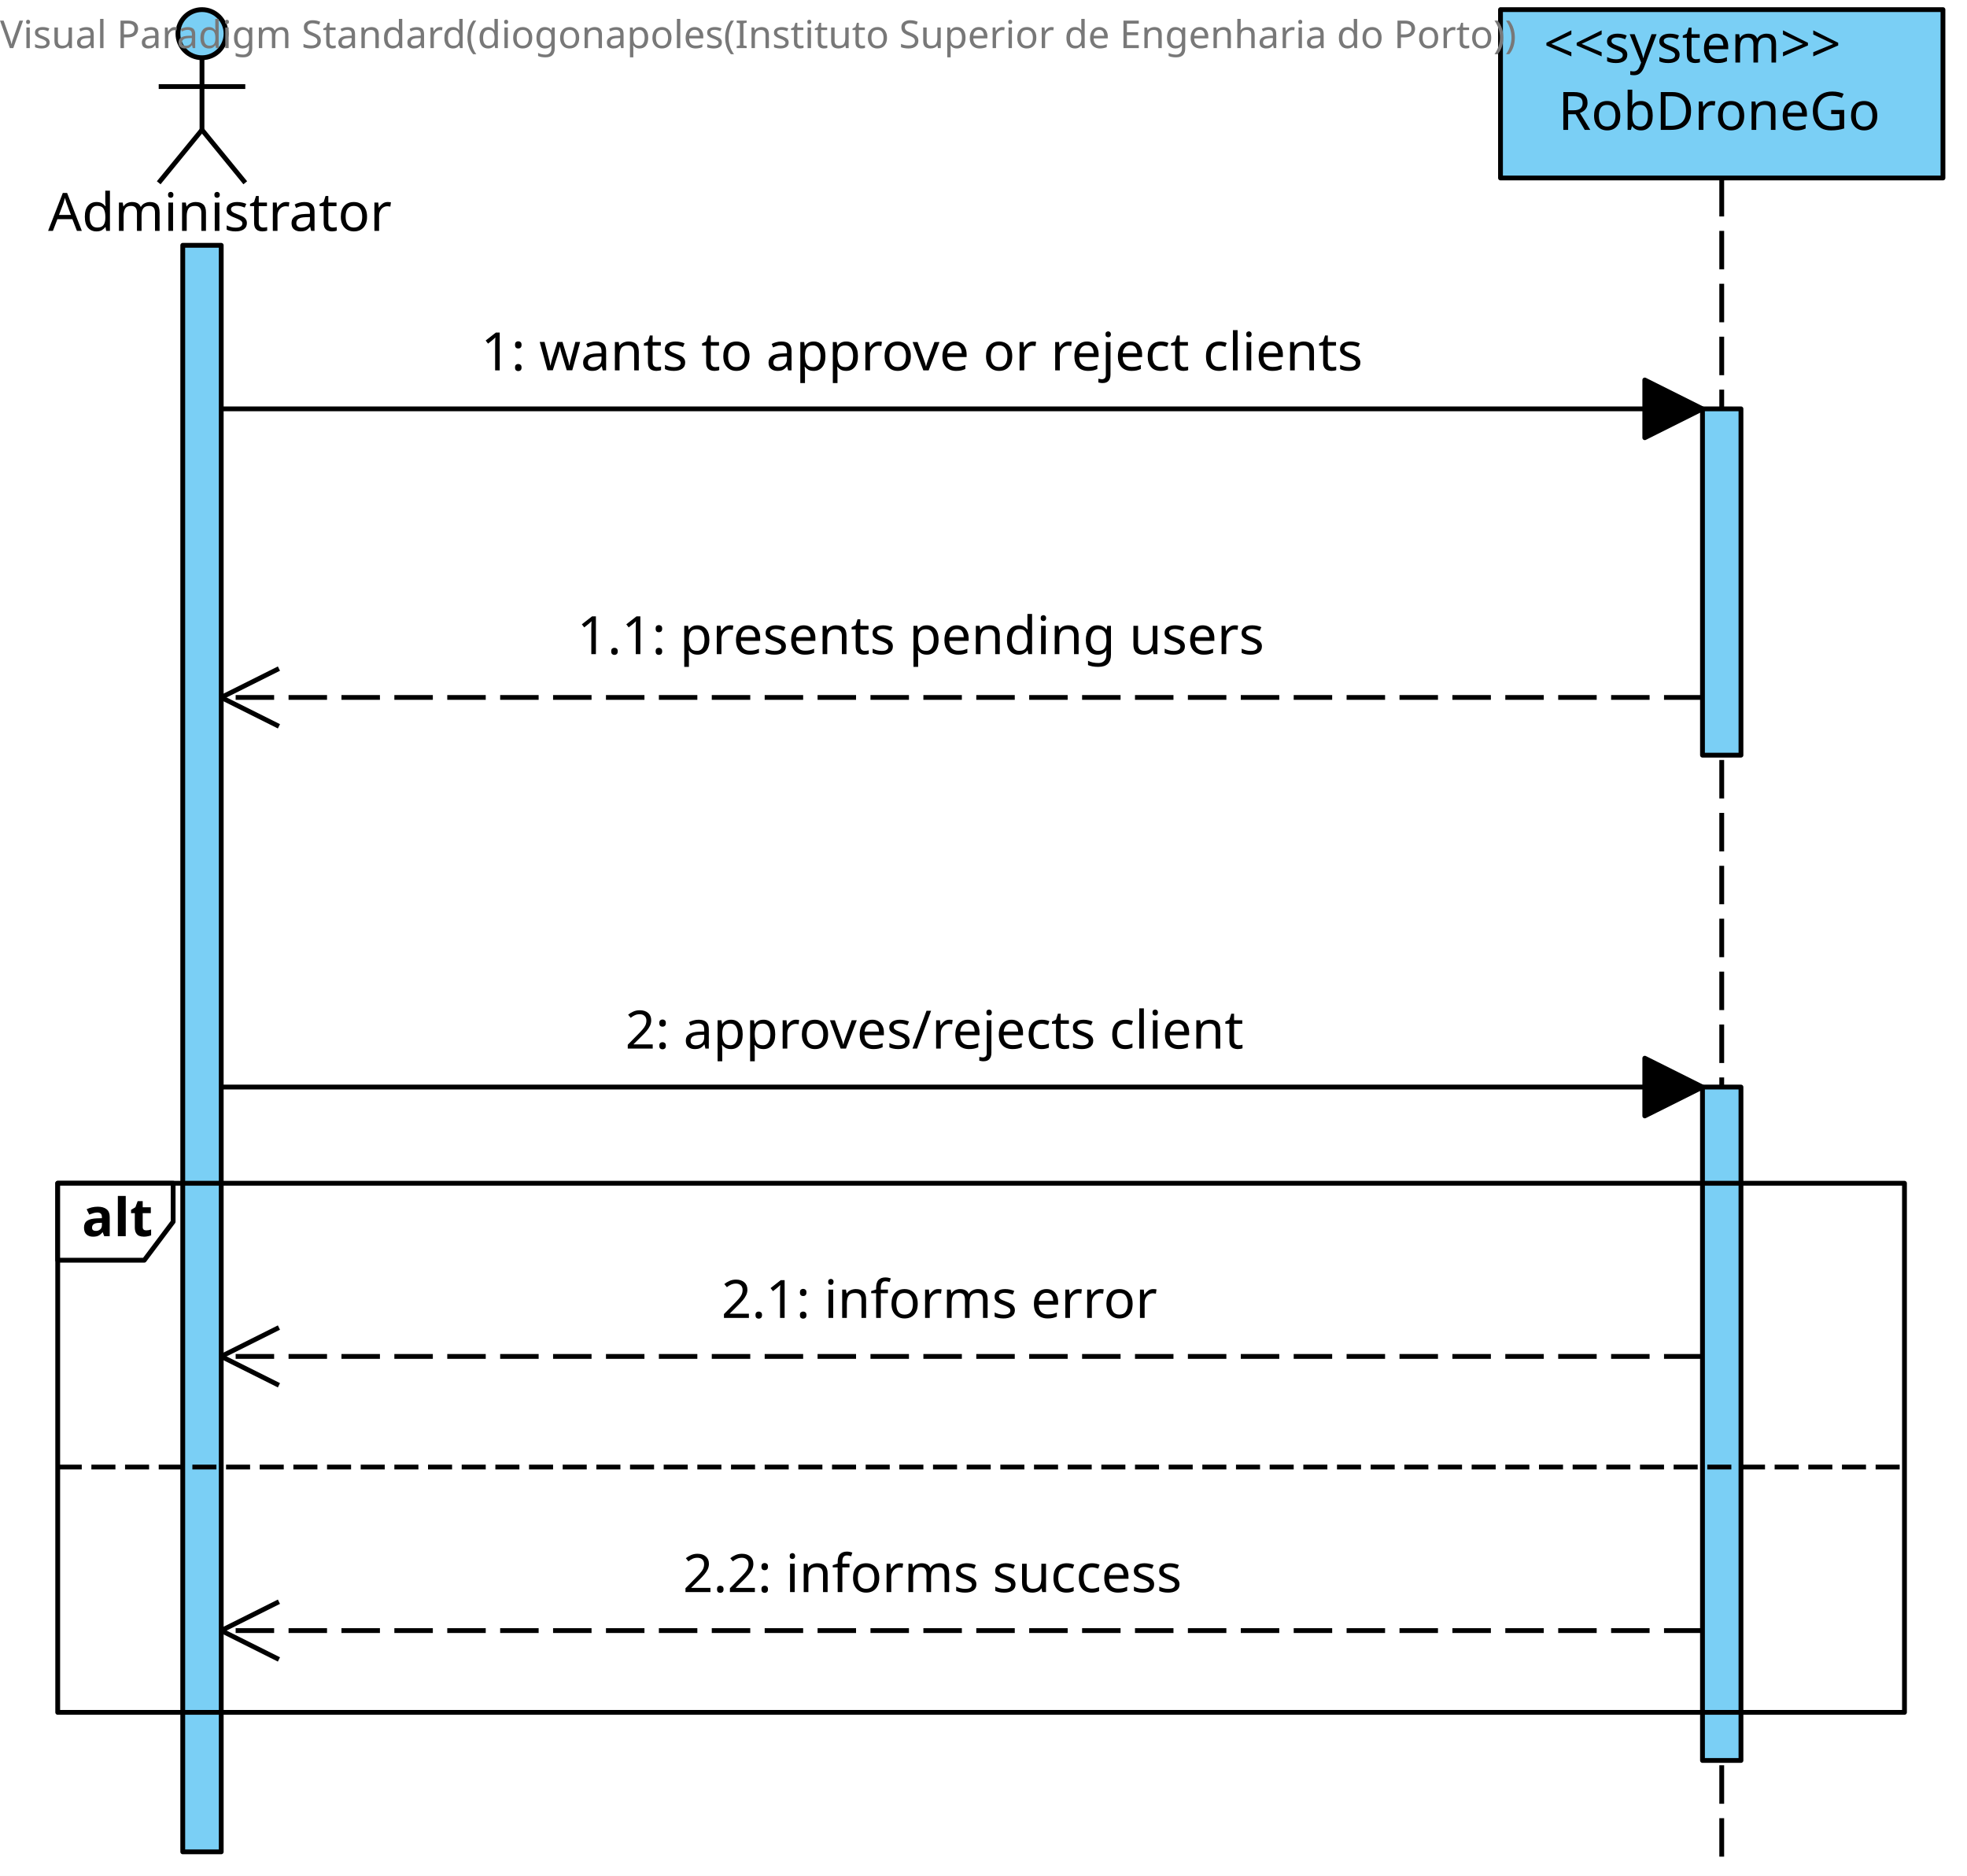
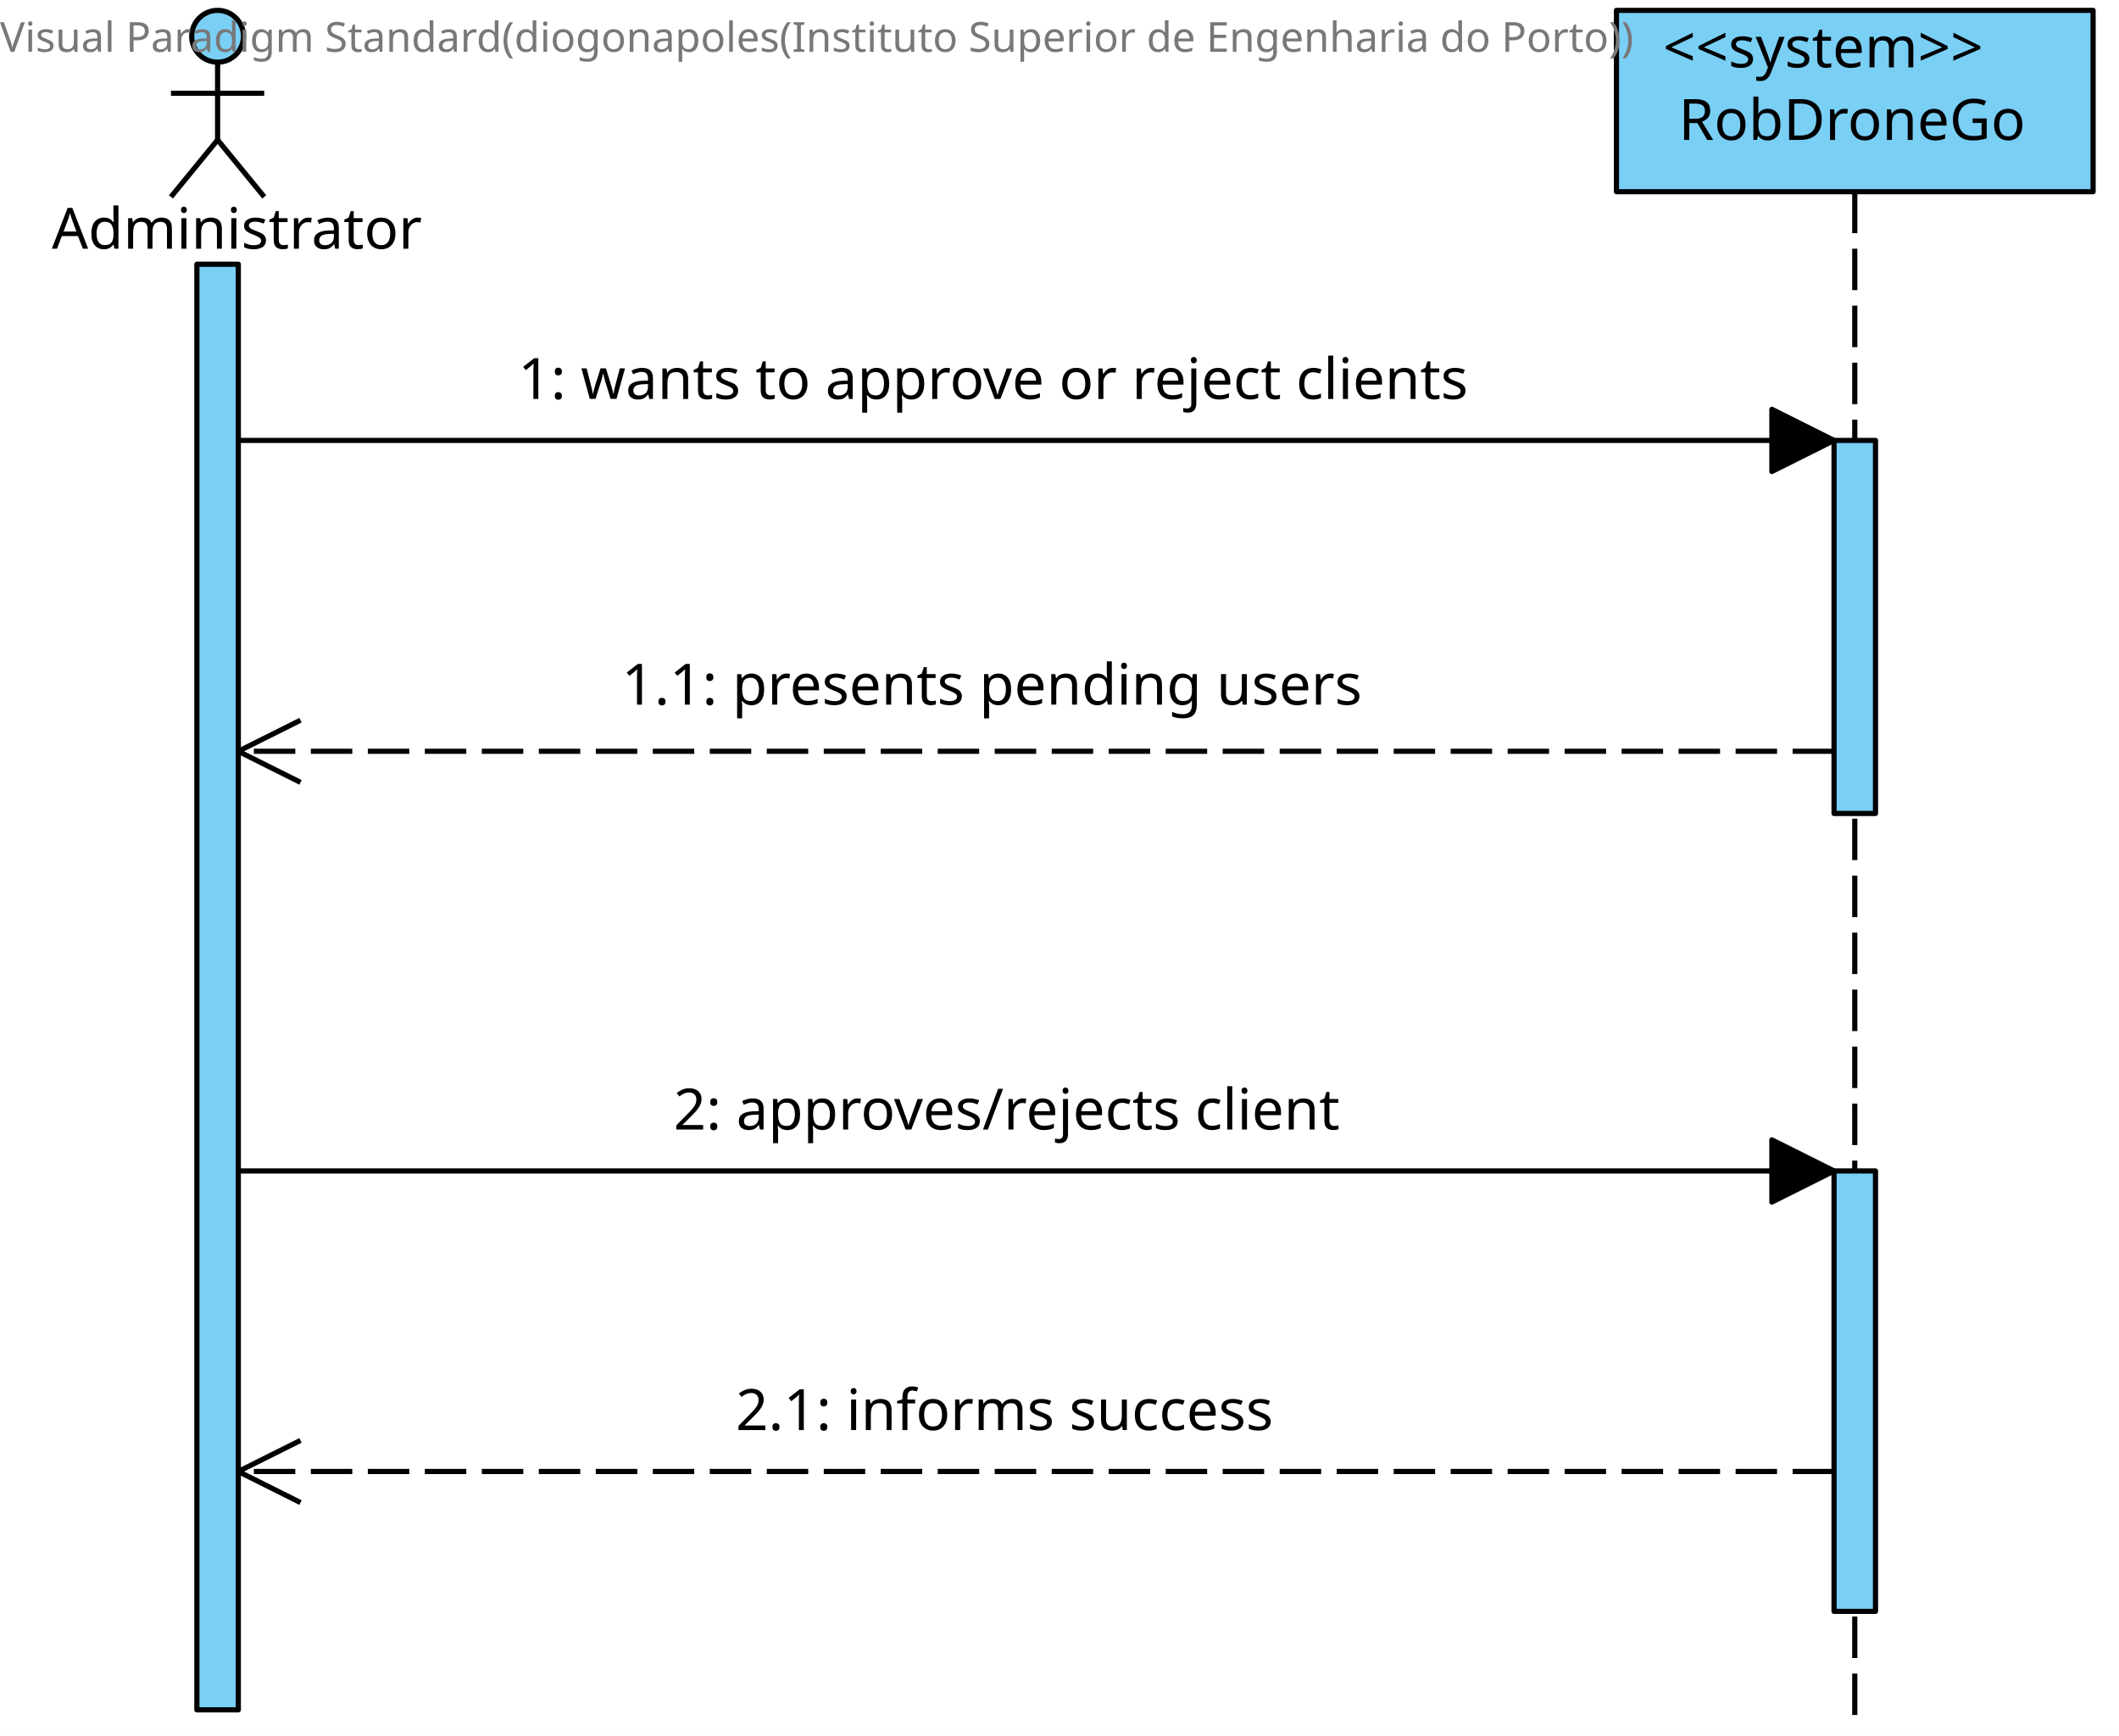
- <svg xmlns="http://www.w3.org/2000/svg" fill-opacity="0" color-rendering="auto" color-interpolation="auto" text-rendering="auto" stroke="rgb(0,0,0)" stroke-linecap="square" width="409" stroke-miterlimit="10" shape-rendering="auto" stroke-opacity="0" fill="rgb(0,0,0)" stroke-dasharray="none" font-weight="normal" stroke-width="1" height="390" font-family="'Dialog'" font-style="normal" stroke-linejoin="miter" font-size="12px" stroke-dashoffset="0" image-rendering="auto">
+ <svg xmlns="http://www.w3.org/2000/svg" fill-opacity="0" color-rendering="auto" color-interpolation="auto" text-rendering="auto" stroke="rgb(0,0,0)" stroke-linecap="square" width="409" stroke-miterlimit="10" shape-rendering="auto" stroke-opacity="0" fill="rgb(0,0,0)" stroke-dasharray="none" font-weight="normal" stroke-width="1" height="335" font-family="'Dialog'" font-style="normal" stroke-linejoin="miter" font-size="12px" stroke-dashoffset="0" image-rendering="auto">
  <defs id="genericDefs" />
  <g>
    <defs id="defs1">
      <clipPath clipPathUnits="userSpaceOnUse" id="clipPath1">
-         <path d="M-7 -7 L71 -7 L71 395 L-7 395 L-7 -7 Z" />
+         <path d="M-7 -7 L71 -7 L71 340 L-7 340 L-7 -7 Z" />
      </clipPath>
      <clipPath clipPathUnits="userSpaceOnUse" id="clipPath2">
-         <path d="M-7 -7 L104 -7 L104 395 L-7 395 L-7 -7 Z" />
+         <path d="M-7 -7 L104 -7 L104 340 L-7 340 L-7 -7 Z" />
      </clipPath>
      <clipPath clipPathUnits="userSpaceOnUse" id="clipPath3">
        <path d="M-7 -7 L19 -7 L19 83 L-7 83 L-7 -7 Z" />
      </clipPath>
      <clipPath clipPathUnits="userSpaceOnUse" id="clipPath4">
-         <path d="M-7 -7 L19 -7 L19 151 L-7 151 L-7 -7 Z" />
+         <path d="M-7 -7 L19 -7 L19 96 L-7 96 L-7 -7 Z" />
      </clipPath>
      <clipPath clipPathUnits="userSpaceOnUse" id="clipPath5">
-         <path d="M-7 -7 L395 -7 L395 61 L-7 61 L-7 -7 Z" />
+         <path d="M-94 -14 L188 -14 L188 28 L-94 28 L-94 -14 Z" />
      </clipPath>
      <clipPath clipPathUnits="userSpaceOnUse" id="clipPath6">
-         <path d="M0 0 L0 4 L384 4 L384 0 Z" />
+         <path d="M-93 -28 L186 -28 L186 56 L-93 56 L-93 -28 Z" />
      </clipPath>
      <clipPath clipPathUnits="userSpaceOnUse" id="clipPath7">
-         <path d="M-7 -7 L395 -7 L395 54 L-7 54 L-7 -7 Z" />
+         <path d="M0 0 L412 0 L412 104 L0 104 L0 0 Z" />
      </clipPath>
      <clipPath clipPathUnits="userSpaceOnUse" id="clipPath8">
-         <path d="M-7 -7 L395 -7 L395 121 L-7 121 L-7 -7 Z" />
+         <path d="M98 2 L98 16 L4 16 L4 2 ZM308 31 L308 45 L95 45 L95 31 ZM0 0 L0 104 L115 104 L115 90 L285 90 L285 104 L412 104 L412 0 Z" />
      </clipPath>
      <clipPath clipPathUnits="userSpaceOnUse" id="clipPath9">
-         <path d="M-7 -7 L-7 121 L395 121 L395 -7 Z" />
+         <path d="M285 30 L285 44 L115 44 L115 30 ZM0 0 L0 104 L412 104 L412 0 Z" />
      </clipPath>
      <clipPath clipPathUnits="userSpaceOnUse" id="clipPath10">
-         <path d="M0 0 L0 17 L25 17 L25 0 Z" />
+         <path d="M282 31 L282 45 L125 45 L125 31 ZM268 89 L268 103 L137 103 L137 89 ZM0 0 L0 104 L412 104 L412 0 Z" />
      </clipPath>
      <clipPath clipPathUnits="userSpaceOnUse" id="clipPath11">
-         <path d="M-93 -28 L186 -28 L186 56 L-93 56 L-93 -28 Z" />
+         <path d="M268 31 L268 45 L137 45 L137 31 ZM0 0 L0 104 L412 104 L412 0 Z" />
      </clipPath>
      <clipPath clipPathUnits="userSpaceOnUse" id="clipPath12">
-         <path d="M-94 -14 L188 -14 L188 28 L-94 28 L-94 -14 Z" />
+         <path d="M-131 -14 L262 -14 L262 28 L-131 28 L-131 -14 Z" />
      </clipPath>
      <clipPath clipPathUnits="userSpaceOnUse" id="clipPath13">
-         <path d="M0 0 L412 0 L412 104 L0 104 L0 0 Z" />
+         <path d="M-157 -14 L314 -14 L314 28 L-157 28 L-157 -14 Z" />
      </clipPath>
      <clipPath clipPathUnits="userSpaceOnUse" id="clipPath14">
-         <path d="M98 2 L98 16 L4 16 L4 2 ZM308 31 L308 45 L95 45 L95 31 ZM0 0 L0 104 L115 104 L115 90 L285 90 L285 104 L412 104 L412 0 Z" />
+         <path d="M-170 -14 L340 -14 L340 28 L-170 28 L-170 -14 Z" />
      </clipPath>
      <clipPath clipPathUnits="userSpaceOnUse" id="clipPath15">
-         <path d="M285 30 L285 44 L115 44 L115 30 ZM0 0 L0 104 L412 104 L412 0 Z" />
-       </clipPath>
-       <clipPath clipPathUnits="userSpaceOnUse" id="clipPath16">
-         <path d="M282 31 L282 45 L125 45 L125 31 ZM261 87 L261 101 L145 101 L145 87 ZM0 0 L0 104 L412 104 L412 0 Z" />
-       </clipPath>
-       <clipPath clipPathUnits="userSpaceOnUse" id="clipPath17">
-         <path d="M261 31 L261 45 L145 45 L145 31 ZM268 88 L268 102 L137 102 L137 88 ZM0 0 L0 104 L412 104 L412 0 Z" />
-       </clipPath>
-       <clipPath clipPathUnits="userSpaceOnUse" id="clipPath18">
-         <path d="M268 31 L268 45 L137 45 L137 31 ZM0 0 L0 104 L412 104 L412 0 Z" />
-       </clipPath>
-       <clipPath clipPathUnits="userSpaceOnUse" id="clipPath19">
-         <path d="M-131 -14 L262 -14 L262 28 L-131 28 L-131 -14 Z" />
-       </clipPath>
-       <clipPath clipPathUnits="userSpaceOnUse" id="clipPath20">
-         <path d="M-116 -14 L232 -14 L232 28 L-116 28 L-116 -14 Z" />
-       </clipPath>
-       <clipPath clipPathUnits="userSpaceOnUse" id="clipPath21">
-         <path d="M-157 -14 L314 -14 L314 28 L-157 28 L-157 -14 Z" />
-       </clipPath>
-       <clipPath clipPathUnits="userSpaceOnUse" id="clipPath22">
-         <path d="M-170 -14 L340 -14 L340 28 L-170 28 L-170 -14 Z" />
-       </clipPath>
-       <clipPath clipPathUnits="userSpaceOnUse" id="clipPath23">
        <path d="M-213 -14 L426 -14 L426 28 L-213 28 L-213 -14 Z" />
      </clipPath>
    </defs>
    <g fill="white" text-rendering="geometricPrecision" fill-opacity="1" stroke-opacity="1" stroke="white">
-       <rect x="0" width="409" height="390" y="0" stroke="none" />
+       <rect x="0" width="409" height="335" y="0" stroke="none" />
    </g>
    <g font-size="11px" transform="translate(12,2)" fill-opacity="1" fill="rgb(122,207,245)" text-rendering="geometricPrecision" image-rendering="optimizeQuality" font-family="sans-serif" stroke="rgb(122,207,245)" stroke-opacity="1">
      <circle r="5" clip-path="url(#clipPath1)" cx="30" cy="5" stroke="none" />
-       <rect x="26" width="8" height="334" y="49" clip-path="url(#clipPath1)" stroke="none" />
+       <rect x="26" width="8" height="279" y="49" clip-path="url(#clipPath1)" stroke="none" />
    </g>
    <g stroke-linecap="butt" font-size="11px" transform="translate(12,2)" fill-opacity="1" fill="black" text-rendering="geometricPrecision" image-rendering="optimizeQuality" font-family="sans-serif" stroke-linejoin="round" stroke="black" stroke-opacity="1" stroke-miterlimit="0">
      <circle fill="none" r="5" clip-path="url(#clipPath1)" cx="30" cy="5" />
-       <rect fill="none" x="26" width="8" height="334" y="49" clip-path="url(#clipPath1)" />
+       <rect fill="none" x="26" width="8" height="279" y="49" clip-path="url(#clipPath1)" />
      <line y2="25" fill="none" x1="30" clip-path="url(#clipPath1)" x2="30" y1="10" />
      <line y2="36" fill="none" x1="30" clip-path="url(#clipPath1)" x2="21" y1="25" />
      <line y2="36" fill="none" x1="30" clip-path="url(#clipPath1)" x2="39" y1="25" />
      <line y2="16" fill="none" x1="21" clip-path="url(#clipPath1)" x2="39" y1="16" />
    </g>
    <g font-size="11px" transform="translate(312,2)" fill-opacity="1" fill="rgb(122,207,245)" text-rendering="geometricPrecision" image-rendering="optimizeQuality" font-family="sans-serif" stroke="rgb(122,207,245)" stroke-opacity="1">
      <rect x="0" width="92" height="35" y="0" clip-path="url(#clipPath2)" stroke="none" />
    </g>
    <g stroke-linecap="butt" font-size="11px" transform="translate(312,2)" fill-opacity="1" fill="black" text-rendering="geometricPrecision" image-rendering="optimizeQuality" font-family="sans-serif" stroke-linejoin="round" stroke="black" stroke-opacity="1" stroke-miterlimit="0">
      <rect fill="none" x="0" width="92" height="35" y="0" clip-path="url(#clipPath2)" />
-       <line clip-path="url(#clipPath2)" fill="none" x1="46" x2="46" y1="35" y2="384" stroke-linejoin="bevel" stroke-dasharray="8,3" />
+       <line clip-path="url(#clipPath2)" fill="none" x1="46" x2="46" y1="35" y2="329" stroke-linejoin="bevel" stroke-dasharray="8,3" />
    </g>
    <g font-size="11px" transform="translate(354,85)" fill-opacity="1" fill="rgb(122,207,245)" text-rendering="geometricPrecision" image-rendering="optimizeQuality" font-family="sans-serif" stroke="rgb(122,207,245)" stroke-opacity="1">
      <rect x="0" width="8" height="72" y="0" clip-path="url(#clipPath3)" stroke="none" />
    </g>
    <g stroke-linecap="butt" font-size="11px" transform="translate(354,85)" fill-opacity="1" fill="black" text-rendering="geometricPrecision" image-rendering="optimizeQuality" font-family="sans-serif" stroke-linejoin="round" stroke="black" stroke-opacity="1" stroke-miterlimit="0">
      <rect fill="none" x="0" width="8" height="72" y="0" clip-path="url(#clipPath3)" />
    </g>
    <g font-size="11px" transform="translate(354,226)" fill-opacity="1" fill="rgb(122,207,245)" text-rendering="geometricPrecision" image-rendering="optimizeQuality" font-family="sans-serif" stroke="rgb(122,207,245)" stroke-opacity="1">
-       <rect x="0" width="8" height="140" y="0" clip-path="url(#clipPath4)" stroke="none" />
+       <rect x="0" width="8" height="85" y="0" clip-path="url(#clipPath4)" stroke="none" />
    </g>
    <g stroke-linecap="butt" font-size="11px" transform="translate(354,226)" fill-opacity="1" fill="black" text-rendering="geometricPrecision" image-rendering="optimizeQuality" font-family="sans-serif" stroke-linejoin="round" stroke="black" stroke-opacity="1" stroke-miterlimit="0">
-       <rect fill="none" x="0" width="8" height="140" y="0" clip-path="url(#clipPath4)" />
+       <rect fill="none" x="0" width="8" height="85" y="0" clip-path="url(#clipPath4)" />
    </g>
-     <g fill-opacity="1" text-rendering="geometricPrecision" stroke="black" stroke-linecap="butt" transform="translate(12,263)" stroke-miterlimit="0" stroke-opacity="1" fill="black" stroke-dasharray="5,2" font-family="sans-serif" stroke-linejoin="bevel" font-size="11px" image-rendering="optimizeQuality">
-       <line y2="42" fill="none" x1="0" clip-path="url(#clipPath7)" x2="383" y1="42" />
-     </g>
-     <g fill-opacity="1" text-rendering="geometricPrecision" stroke="black" stroke-linecap="butt" transform="translate(12,246)" stroke-miterlimit="0" stroke-opacity="1" fill="black" font-weight="bold" font-family="sans-serif" stroke-linejoin="round" font-size="11px" image-rendering="optimizeQuality">
-       <rect fill="none" x="0" width="384" height="110" y="0" clip-path="url(#clipPath9)" />
-     </g>
-     <g font-size="11px" transform="translate(12,246)" fill-opacity="1" fill="white" text-rendering="geometricPrecision" image-rendering="optimizeQuality" font-family="sans-serif" stroke="white" font-weight="bold" stroke-opacity="1">
-       <path d="M24 0 L24 8 L18 16 L0 16 L0 0 Z" stroke="none" clip-path="url(#clipPath9)" />
-     </g>
-     <g fill-opacity="1" text-rendering="geometricPrecision" stroke="black" stroke-linecap="butt" transform="translate(12,246)" stroke-miterlimit="0" stroke-opacity="1" fill="black" font-weight="bold" font-family="sans-serif" stroke-linejoin="round" font-size="11px" image-rendering="optimizeQuality">
-       <path fill="none" d="M24 0 L24 8 L18 16 L0 16 L0 0 Z" clip-path="url(#clipPath9)" />
-     </g>
-     <g font-size="11px" transform="translate(12,246)" fill-opacity="1" fill="black" text-rendering="geometricPrecision" image-rendering="optimizeQuality" font-family="sans-serif" stroke="black" font-weight="bold" stroke-opacity="1">
-       <text x="5" xml:space="preserve" y="11" clip-path="url(#clipPath10)" stroke="none">alt</text>
+     <g font-size="11px" transform="translate(0,37)" fill-opacity="1" fill="black" text-rendering="geometricPrecision" image-rendering="optimizeQuality" font-family="sans-serif" stroke="black" stroke-opacity="1">
+       <text x="10" xml:space="preserve" y="11" clip-path="url(#clipPath5)" stroke="none">Administrator</text>
    </g>
    <g font-size="11px" transform="translate(312,2)" fill-opacity="1" fill="black" text-rendering="geometricPrecision" image-rendering="optimizeQuality" font-family="sans-serif" stroke="black" stroke-opacity="1">
-       <text x="9" xml:space="preserve" y="11" clip-path="url(#clipPath11)" stroke="none">&lt;&lt;system&gt;&gt;</text>
-       <text x="12" xml:space="preserve" y="25" clip-path="url(#clipPath11)" stroke="none">RobDroneGo</text>
-     </g>
-     <g font-size="11px" transform="translate(0,37)" fill-opacity="1" fill="black" text-rendering="geometricPrecision" image-rendering="optimizeQuality" font-family="sans-serif" stroke="black" stroke-opacity="1">
-       <text x="10" xml:space="preserve" y="11" clip-path="url(#clipPath12)" stroke="none">Administrator</text>
+       <text x="9" xml:space="preserve" y="11" clip-path="url(#clipPath6)" stroke="none">&lt;&lt;system&gt;&gt;</text>
+       <text x="12" xml:space="preserve" y="25" clip-path="url(#clipPath6)" stroke="none">RobDroneGo</text>
    </g>
    <g stroke-linecap="butt" font-size="11px" transform="translate(-4,35)" fill-opacity="1" fill="black" text-rendering="geometricPrecision" image-rendering="optimizeQuality" font-family="sans-serif" stroke-linejoin="round" stroke="black" stroke-opacity="1">
-       <line y2="50" fill="none" x1="50" clip-path="url(#clipPath14)" x2="358" y1="50" />
-       <polygon points=" 358 50 346 44 346 56" clip-path="url(#clipPath14)" stroke="none" />
-       <polygon fill="none" points=" 358 50 346 44 346 56" clip-path="url(#clipPath14)" />
+       <line y2="50" fill="none" x1="50" clip-path="url(#clipPath8)" x2="358" y1="50" />
+       <polygon points=" 358 50 346 44 346 56" clip-path="url(#clipPath8)" stroke="none" />
+       <polygon fill="none" points=" 358 50 346 44 346 56" clip-path="url(#clipPath8)" />
    </g>
    <g fill-opacity="1" text-rendering="geometricPrecision" stroke="black" stroke-linecap="butt" transform="translate(-4,95)" stroke-miterlimit="0" stroke-opacity="1" fill="black" stroke-dasharray="8,3" font-family="sans-serif" stroke-linejoin="round" font-size="11px" image-rendering="optimizeQuality">
-       <line y2="50" fill="none" x1="358" clip-path="url(#clipPath15)" x2="50" y1="50" />
-       <line clip-path="url(#clipPath15)" fill="none" x1="50" x2="62" y1="50" y2="56" stroke-dasharray="none" stroke-miterlimit="10" />
-       <line clip-path="url(#clipPath15)" fill="none" x1="50" x2="62" y1="50" y2="44" stroke-dasharray="none" stroke-miterlimit="10" />
+       <line y2="50" fill="none" x1="358" clip-path="url(#clipPath9)" x2="50" y1="50" />
+       <line clip-path="url(#clipPath9)" fill="none" x1="50" x2="62" y1="50" y2="56" stroke-dasharray="none" stroke-miterlimit="10" />
+       <line clip-path="url(#clipPath9)" fill="none" x1="50" x2="62" y1="50" y2="44" stroke-dasharray="none" stroke-miterlimit="10" />
    </g>
    <g stroke-linecap="butt" font-size="11px" transform="translate(-4,176)" fill-opacity="1" fill="black" text-rendering="geometricPrecision" image-rendering="optimizeQuality" font-family="sans-serif" stroke-linejoin="round" stroke="black" stroke-opacity="1">
-       <line y2="50" fill="none" x1="50" clip-path="url(#clipPath16)" x2="358" y1="50" />
-       <polygon points=" 358 50 346 44 346 56" clip-path="url(#clipPath16)" stroke="none" />
-       <polygon fill="none" points=" 358 50 346 44 346 56" clip-path="url(#clipPath16)" />
+       <line y2="50" fill="none" x1="50" clip-path="url(#clipPath10)" x2="358" y1="50" />
+       <polygon points=" 358 50 346 44 346 56" clip-path="url(#clipPath10)" stroke="none" />
+       <polygon fill="none" points=" 358 50 346 44 346 56" clip-path="url(#clipPath10)" />
    </g>
-     <g fill-opacity="1" text-rendering="geometricPrecision" stroke="black" stroke-linecap="butt" transform="translate(-4,232)" stroke-miterlimit="0" stroke-opacity="1" fill="black" stroke-dasharray="8,3" font-family="sans-serif" stroke-linejoin="round" font-size="11px" image-rendering="optimizeQuality">
-       <line y2="50" fill="none" x1="358" clip-path="url(#clipPath17)" x2="50" y1="50" />
-       <line clip-path="url(#clipPath17)" fill="none" x1="50" x2="62" y1="50" y2="56" stroke-dasharray="none" stroke-miterlimit="10" />
-       <line clip-path="url(#clipPath17)" fill="none" x1="50" x2="62" y1="50" y2="44" stroke-dasharray="none" stroke-miterlimit="10" />
+     <g fill-opacity="1" text-rendering="geometricPrecision" stroke="black" stroke-linecap="butt" transform="translate(-4,234)" stroke-miterlimit="0" stroke-opacity="1" fill="black" stroke-dasharray="8,3" font-family="sans-serif" stroke-linejoin="round" font-size="11px" image-rendering="optimizeQuality">
+       <line y2="50" fill="none" x1="358" clip-path="url(#clipPath11)" x2="50" y1="50" />
+       <line clip-path="url(#clipPath11)" fill="none" x1="50" x2="62" y1="50" y2="56" stroke-dasharray="none" stroke-miterlimit="10" />
+       <line clip-path="url(#clipPath11)" fill="none" x1="50" x2="62" y1="50" y2="44" stroke-dasharray="none" stroke-miterlimit="10" />
    </g>
-     <g fill-opacity="1" text-rendering="geometricPrecision" stroke="black" stroke-linecap="butt" transform="translate(-4,289)" stroke-miterlimit="0" stroke-opacity="1" fill="black" stroke-dasharray="8,3" font-family="sans-serif" stroke-linejoin="round" font-size="11px" image-rendering="optimizeQuality">
-       <line y2="50" fill="none" x1="358" clip-path="url(#clipPath18)" x2="50" y1="50" />
-       <line clip-path="url(#clipPath18)" fill="none" x1="50" x2="62" y1="50" y2="56" stroke-dasharray="none" stroke-miterlimit="10" />
-       <line clip-path="url(#clipPath18)" fill="none" x1="50" x2="62" y1="50" y2="44" stroke-dasharray="none" stroke-miterlimit="10" />
-     </g>
-     <g font-size="11px" transform="translate(133,320)" fill-opacity="1" fill="white" text-rendering="geometricPrecision" image-rendering="optimizeQuality" font-family="sans-serif" stroke="white" stroke-opacity="1">
-       <rect x="0" width="131" height="14" y="0" clip-path="url(#clipPath19)" stroke="none" />
-       <text fill="black" x="9" xml:space="preserve" y="11" clip-path="url(#clipPath19)" stroke="none">2.2: informs success</text>
-     </g>
-     <g font-size="11px" transform="translate(141,263)" fill-opacity="1" fill="white" text-rendering="geometricPrecision" image-rendering="optimizeQuality" font-family="sans-serif" stroke="white" stroke-opacity="1">
-       <rect x="0" width="116" height="14" y="0" clip-path="url(#clipPath20)" stroke="none" />
-       <text fill="black" x="9" xml:space="preserve" y="11" clip-path="url(#clipPath20)" stroke="none">2.1: informs error</text>
+     <g font-size="11px" transform="translate(133,265)" fill-opacity="1" fill="white" text-rendering="geometricPrecision" image-rendering="optimizeQuality" font-family="sans-serif" stroke="white" stroke-opacity="1">
+       <rect x="0" width="131" height="14" y="0" clip-path="url(#clipPath12)" stroke="none" />
+       <text fill="black" x="9" xml:space="preserve" y="11" clip-path="url(#clipPath12)" stroke="none">2.1: informs success</text>
    </g>
    <g font-size="11px" transform="translate(121,207)" fill-opacity="1" fill="white" text-rendering="geometricPrecision" image-rendering="optimizeQuality" font-family="sans-serif" stroke="white" stroke-opacity="1">
-       <rect x="0" width="157" height="14" y="0" clip-path="url(#clipPath21)" stroke="none" />
-       <text fill="black" x="9" xml:space="preserve" y="11" clip-path="url(#clipPath21)" stroke="none">2: approves/rejects client</text>
+       <rect x="0" width="157" height="14" y="0" clip-path="url(#clipPath13)" stroke="none" />
+       <text fill="black" x="9" xml:space="preserve" y="11" clip-path="url(#clipPath13)" stroke="none">2: approves/rejects client</text>
    </g>
    <g font-size="11px" transform="translate(111,125)" fill-opacity="1" fill="white" text-rendering="geometricPrecision" image-rendering="optimizeQuality" font-family="sans-serif" stroke="white" stroke-opacity="1">
-       <rect x="0" width="170" height="14" y="0" clip-path="url(#clipPath22)" stroke="none" />
-       <text fill="black" x="9" xml:space="preserve" y="11" clip-path="url(#clipPath22)" stroke="none">1.1: presents pending users</text>
+       <rect x="0" width="170" height="14" y="0" clip-path="url(#clipPath14)" stroke="none" />
+       <text fill="black" x="9" xml:space="preserve" y="11" clip-path="url(#clipPath14)" stroke="none">1.1: presents pending users</text>
    </g>
    <g font-size="11px" transform="translate(91,66)" fill-opacity="1" fill="white" text-rendering="geometricPrecision" image-rendering="optimizeQuality" font-family="sans-serif" stroke="white" stroke-opacity="1">
-       <rect x="0" width="213" height="14" y="0" clip-path="url(#clipPath23)" stroke="none" />
-       <text fill="black" x="9" xml:space="preserve" y="11" clip-path="url(#clipPath23)" stroke="none">1: wants to approve or reject clients</text>
+       <rect x="0" width="213" height="14" y="0" clip-path="url(#clipPath15)" stroke="none" />
+       <text fill="black" x="9" xml:space="preserve" y="11" clip-path="url(#clipPath15)" stroke="none">1: wants to approve or reject clients</text>
    </g>
    <g font-size="8px" fill-opacity="1" fill="rgb(120,120,120)" text-rendering="geometricPrecision" image-rendering="optimizeQuality" stroke="rgb(120,120,120)" stroke-opacity="1">
      <text x="0" xml:space="preserve" y="10" stroke="none">Visual Paradigm Standard(diogonapoles(Instituto Superior de Engenharia do Porto))</text>
    </g>
  </g>
</svg>
